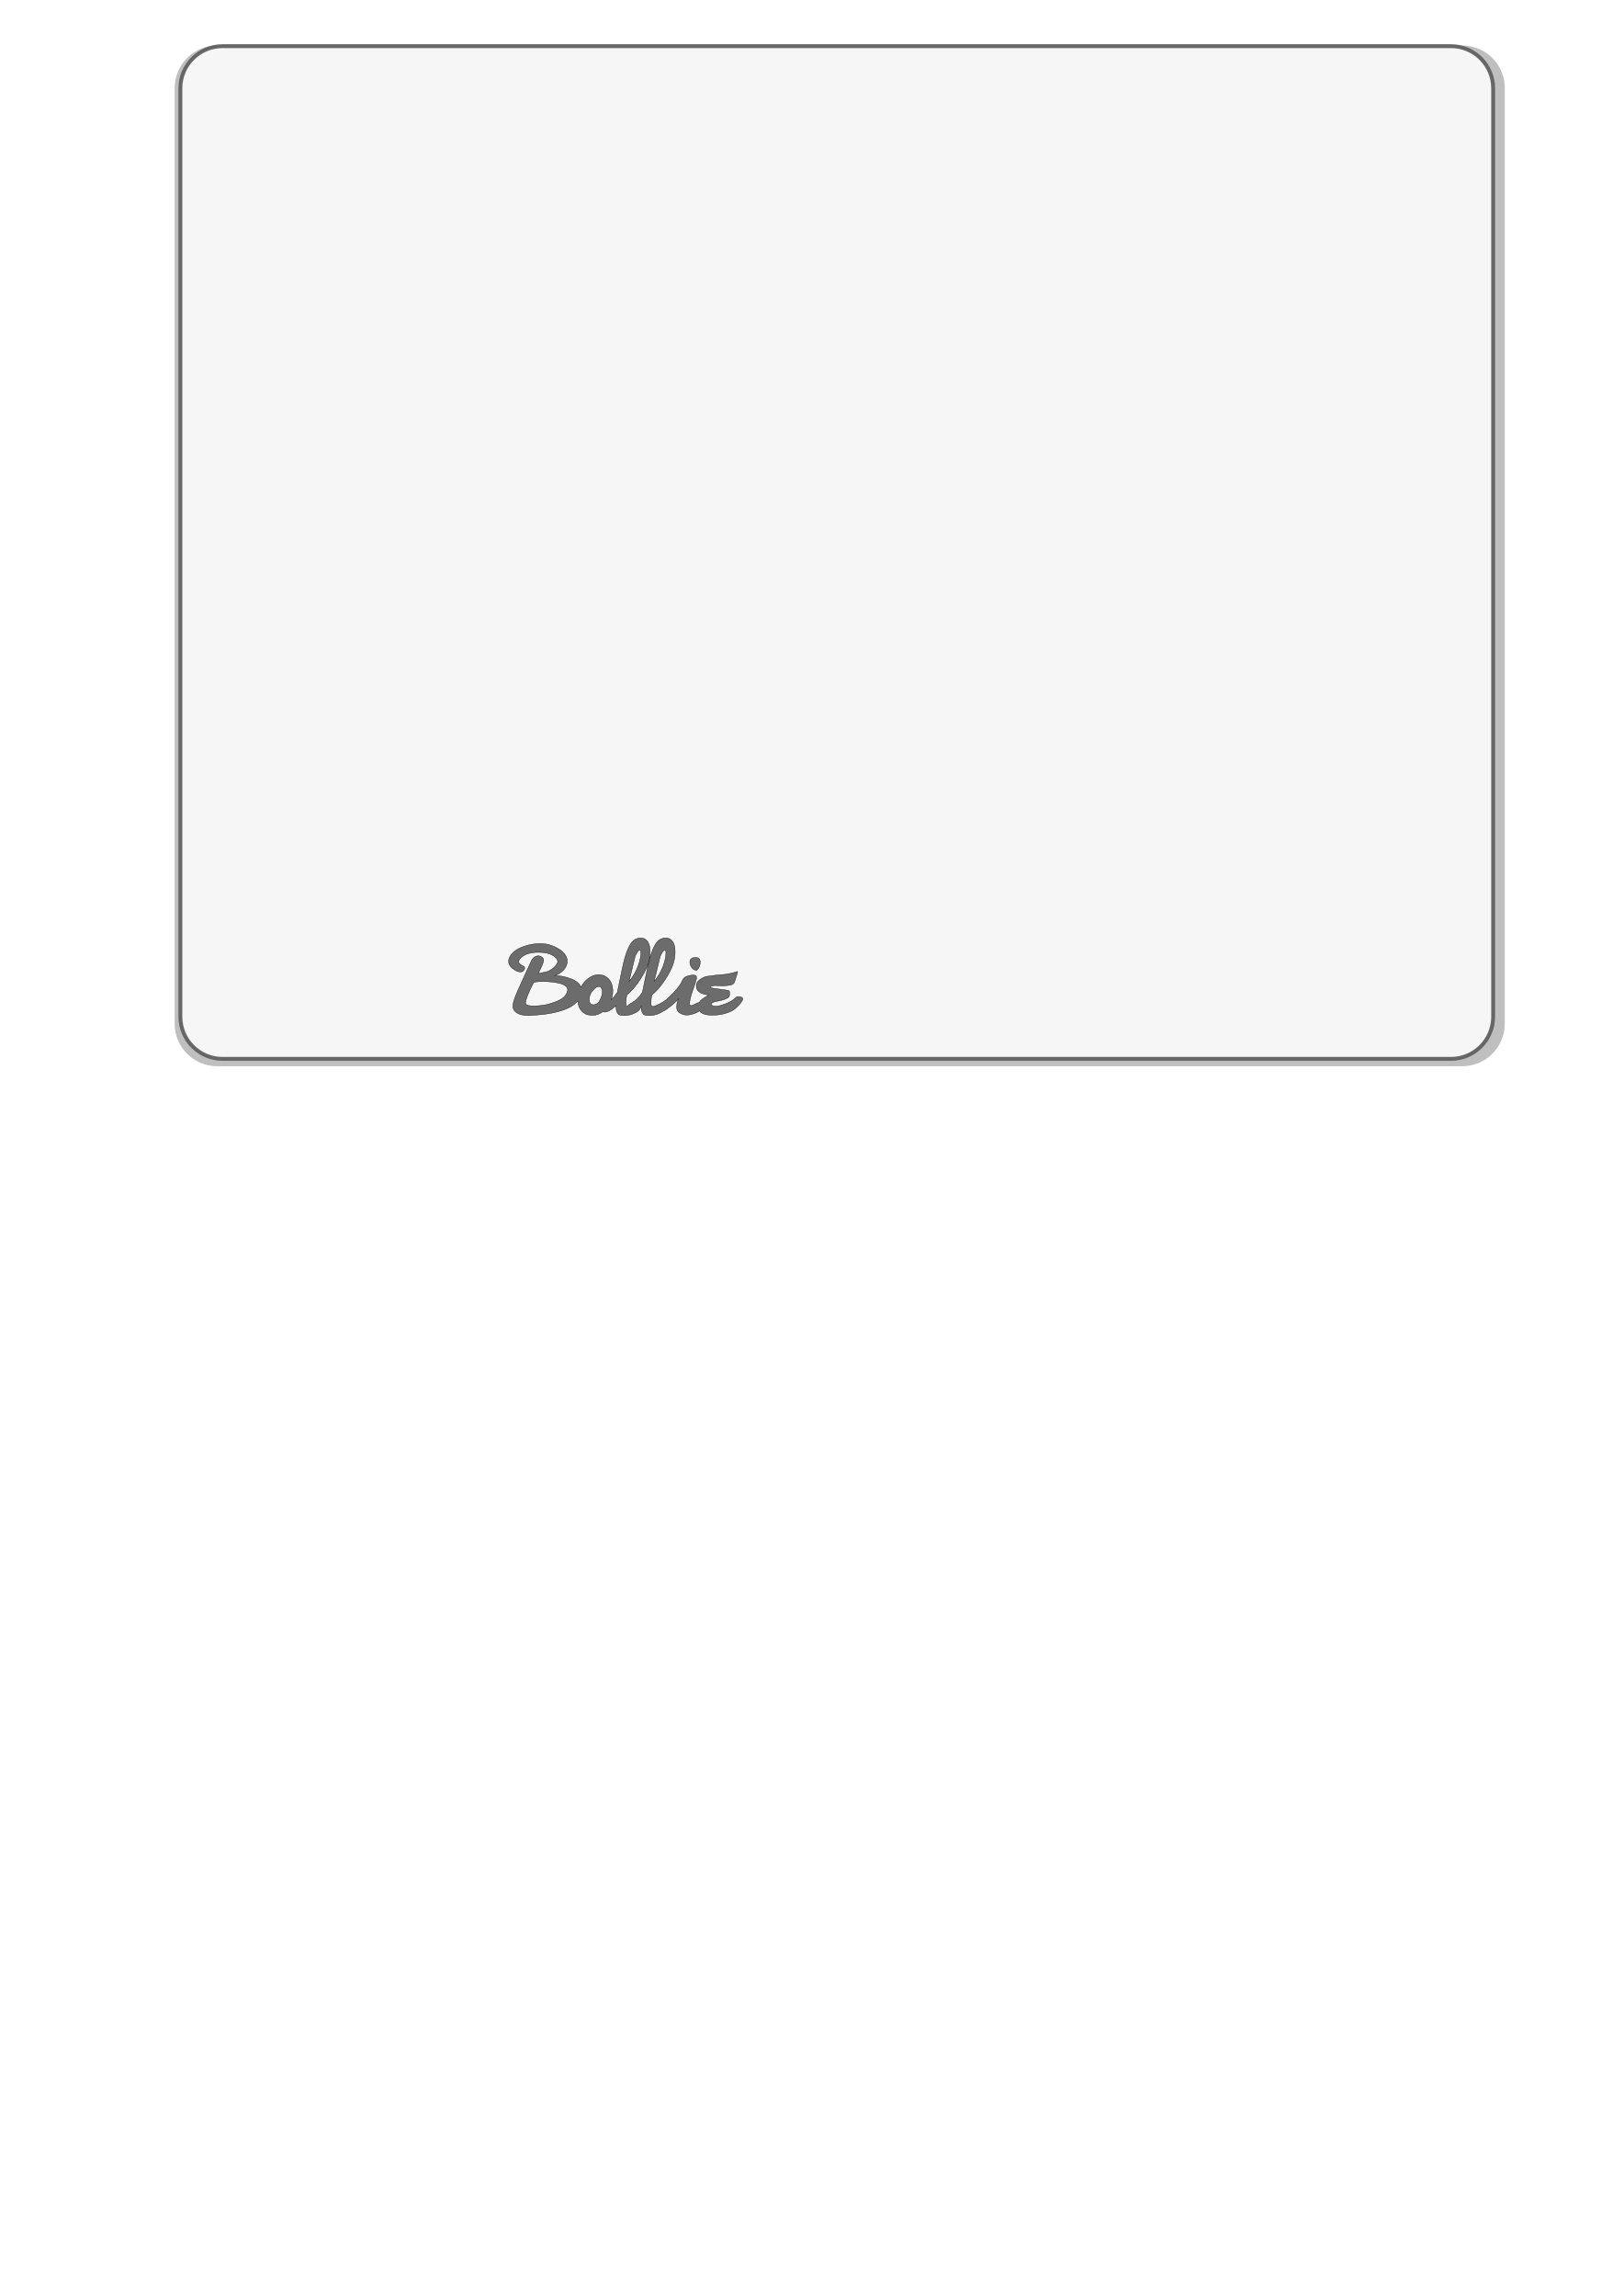
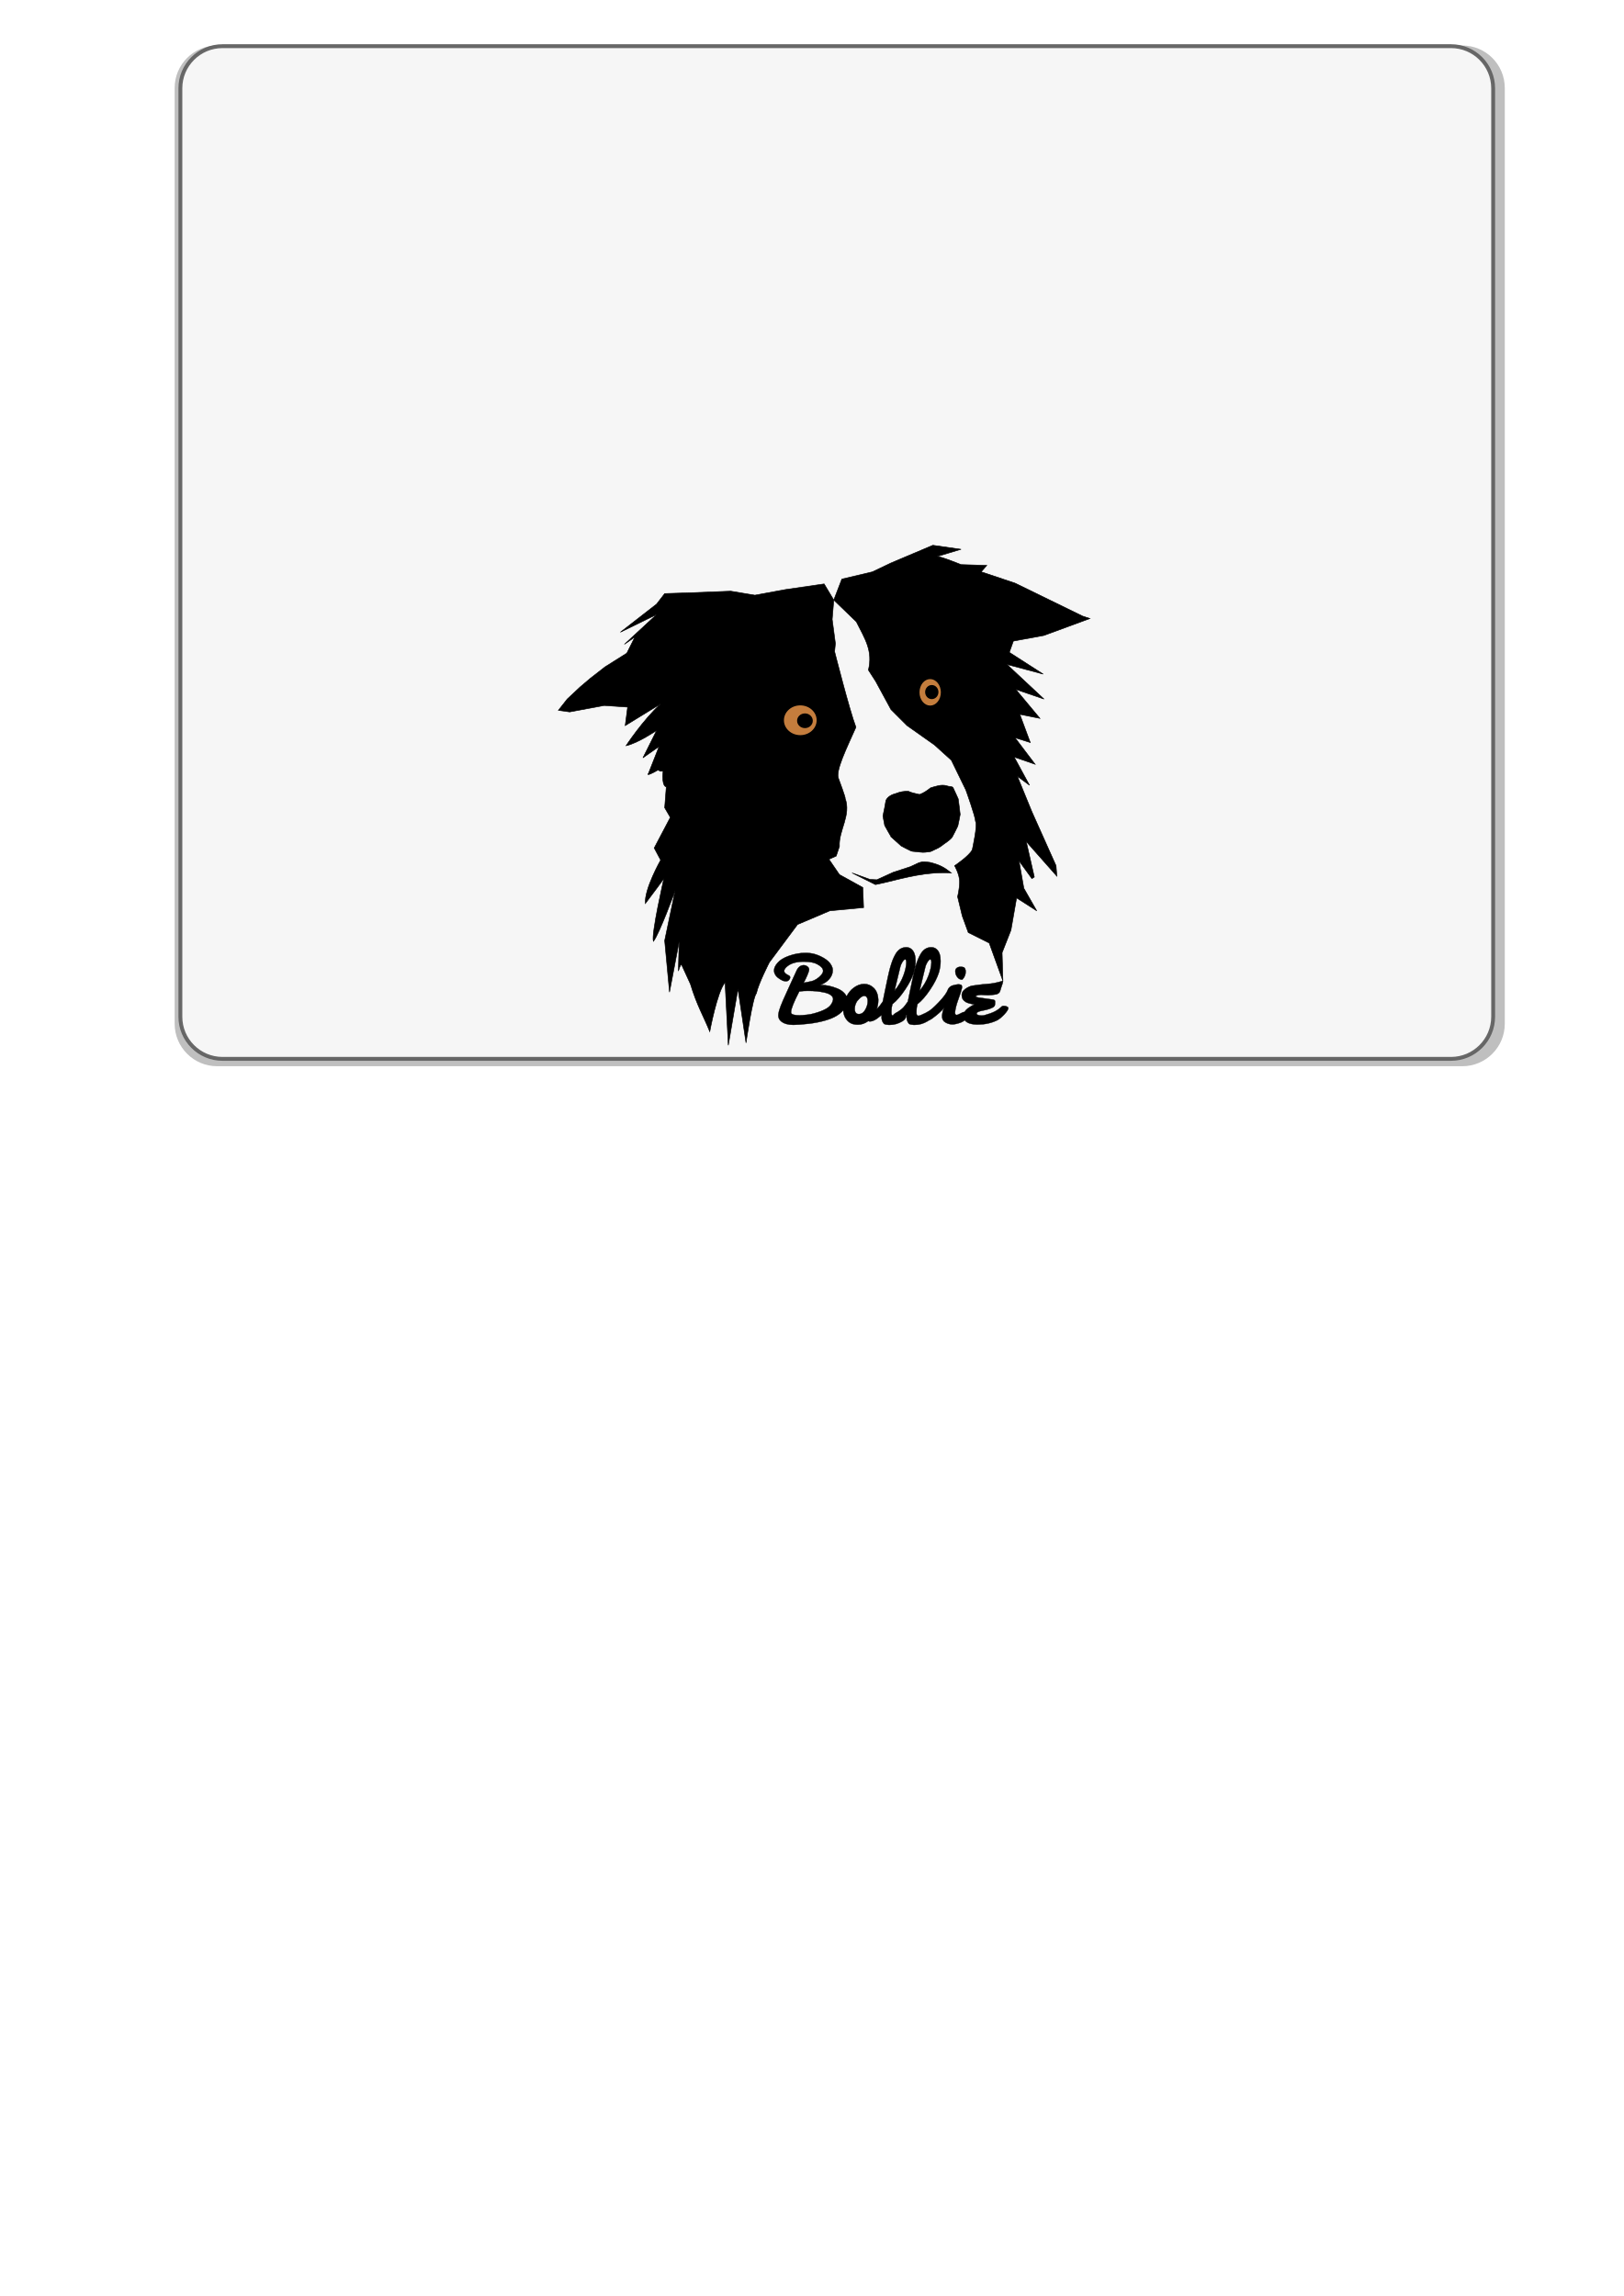
<svg xmlns="http://www.w3.org/2000/svg" width="210mm" height="297mm" viewBox="0 0 210 297" version="1.1" id="svg8">
  <defs id="defs2" />
  <g id="layer1">
    <rect style="fill:#bfbfbf;fill-opacity:1;stroke:none;stroke-width:3.702;stroke-miterlimit:4;stroke-dasharray:none;stroke-opacity:1" id="rect4504" width="172.031" height="132.036" x="22.589" y="5.886" ry="5.498" />
    <rect ry="5.455" y="5.971" x="23.329" height="130.998" width="169.786" id="rect4540" style="fill:#f6f6f6;fill-opacity:1;stroke:#616161;stroke-width:0.501;stroke-miterlimit:4;stroke-dasharray:none;stroke-opacity:0.95" />
-     <path style="font-style:normal;font-weight:normal;font-size:40px;line-height:125%;font-family:Sans;letter-spacing:0px;word-spacing:0px;fill:#6c6c6c;fill-opacity:1;stroke:#000000;stroke-width:0.045;stroke-opacity:1" d="m 82.867,121.33 c -0.558,1e-5 -1.006,0.275 -1.346,0.825 -0.154,0.259 -0.284,0.523 -0.392,0.795 -0.108,0.272 -0.219,0.608 -0.332,1.006 -0.081,0.288 -0.185,0.715 -0.31,1.285 -0.052,0.244 -0.181,0.864 -0.388,1.858 -0.035,0.169 -0.072,0.353 -0.113,0.554 -0.041,0.201 -0.072,0.353 -0.093,0.459 -0.022,0.106 -0.039,0.186 -0.05,0.239 -0.282,0.407 -0.481,0.668 -0.597,0.784 -0.048,0.051 -0.108,0.106 -0.18,0.166 0.129,-0.379 0.194,-0.759 0.194,-1.138 v -0.086 c -0.035,-0.637 -0.226,-1.129 -0.572,-1.475 -0.352,-0.352 -0.768,-0.527 -1.25,-0.527 -0.477,0 -0.938,0.171 -1.383,0.511 -0.361,0.269 -0.66,0.634 -0.899,1.095 -0.06,-0.131 -0.142,-0.255 -0.247,-0.375 -0.244,-0.279 -0.561,-0.496 -0.95,-0.65 -0.747,-0.299 -1.441,-0.449 -2.08,-0.449 -0.012,0 -0.039,0.003 -0.081,0.007 -0.042,0.004 -0.068,0.006 -0.08,0.006 0.5,-0.171 0.899,-0.429 1.198,-0.772 0.302,-0.346 0.453,-0.723 0.453,-1.133 -1e-5,-0.122 -0.012,-0.228 -0.035,-0.318 -0.134,-0.439 -0.421,-0.808 -0.859,-1.108 -0.448,-0.305 -0.928,-0.533 -1.443,-0.681 -0.355,-0.102 -0.749,-0.152 -1.182,-0.152 -0.715,1e-5 -1.423,0.125 -2.123,0.375 -0.689,0.238 -1.191,0.547 -1.508,0.928 -0.294,0.337 -0.441,0.665 -0.441,0.982 0,0.169 0.041,0.329 0.124,0.483 0.083,0.154 0.191,0.288 0.325,0.402 0.201,0.166 0.431,0.309 0.689,0.431 0.18,0.046 0.311,0.07 0.392,0.07 0.198,0 0.346,-0.074 0.445,-0.222 0.073,-0.081 0.109,-0.174 0.109,-0.279 0,-0.11 -0.062,-0.196 -0.187,-0.257 -0.392,-0.186 -0.589,-0.377 -0.589,-0.572 0,-0.192 0.151,-0.406 0.453,-0.645 0.483,-0.375 1.175,-0.562 2.079,-0.562 0.764,1e-5 1.339,0.105 1.723,0.314 0.52,0.276 0.78,0.564 0.78,0.866 0,0.012 0,0.022 0,0.031 0,0.154 -0.083,0.326 -0.248,0.515 -0.177,0.203 -0.378,0.375 -0.601,0.516 -0.224,0.141 -0.418,0.231 -0.58,0.269 -0.055,0.015 -0.237,0.054 -0.546,0.121 l -0.349,0.066 -0.195,0.061 c 0.401,-0.776 0.636,-1.33 0.706,-1.662 0.006,-0.012 0.008,-0.037 0.008,-0.078 0,-0.145 -0.071,-0.276 -0.215,-0.391 -0.144,-0.115 -0.305,-0.172 -0.483,-0.172 h -0.043 c -0.398,0.026 -0.699,0.275 -0.903,0.749 -0.125,0.296 -0.388,0.871 -0.792,1.723 -0.453,0.982 -0.764,1.666 -0.929,2.052 -0.241,0.552 -0.414,1.008 -0.519,1.366 -0.067,0.262 -0.1,0.462 -0.1,0.601 0,0.308 0.116,0.561 0.349,0.759 0.366,0.314 0.902,0.47 1.609,0.47 0.174,0 0.461,-0.014 0.859,-0.043 1.622,-0.108 2.96,-0.37 4.015,-0.785 0.558,-0.221 1.015,-0.505 1.371,-0.854 0.069,-0.067 0.133,-0.137 0.193,-0.208 0.023,0.432 0.139,0.801 0.349,1.106 0.241,0.352 0.542,0.578 0.903,0.679 0.215,0.052 0.424,0.078 0.628,0.078 0.493,0 0.944,-0.156 1.353,-0.469 0.062,0.033 0.137,0.05 0.227,0.05 0.262,0 0.574,-0.128 0.938,-0.384 l 0.572,-0.449 c -0.012,0.105 -0.018,0.193 -0.018,0.262 0,0.198 0.034,0.38 0.1,0.546 0.09,0.192 0.179,0.313 0.266,0.366 0.07,0.044 0.251,0.079 0.544,0.105 h 0.162 c 0.561,0 1.1,-0.154 1.617,-0.462 0.326,-0.209 0.488,-0.448 0.488,-0.716 0,-0.011 -6.7e-4,-0.023 -0.001,-0.035 l 0.084,-0.066 c -0.012,0.105 -0.018,0.193 -0.018,0.262 0,0.198 0.034,0.38 0.1,0.546 0.09,0.192 0.179,0.313 0.266,0.366 0.07,0.044 0.251,0.079 0.544,0.105 h 0.162 c 0.561,0 1.1,-0.154 1.617,-0.462 0.039,-0.025 0.076,-0.051 0.11,-0.077 0.161,-0.062 0.333,-0.159 0.518,-0.29 0.666,-0.482 1.188,-0.948 1.565,-1.395 -0.148,0.221 -0.244,0.55 -0.287,0.986 l -0.004,0.043 c -0.003,0.032 -0.004,0.055 -0.004,0.07 0,0.384 0.147,0.655 0.444,0.815 0.288,0.166 0.589,0.248 0.903,0.248 0.25,0 0.599,-0.076 1.046,-0.23 0.184,-0.065 0.366,-0.169 0.544,-0.311 0.276,0.372 0.838,0.559 1.687,0.559 0.91,0 1.742,-0.182 2.495,-0.546 0.265,-0.134 0.571,-0.383 0.919,-0.749 0.352,-0.378 0.527,-0.657 0.527,-0.837 -10e-6,-0.079 -0.065,-0.146 -0.194,-0.2 -0.129,-0.054 -0.262,-0.08 -0.399,-0.08 -0.119,0 -0.202,0.023 -0.248,0.07 -0.279,0.276 -0.59,0.498 -0.933,0.668 -0.343,0.17 -0.778,0.326 -1.307,0.469 -0.122,0.029 -0.245,0.045 -0.367,0.045 -0.183,0 -0.337,-0.023 -0.462,-0.07 -0.125,-0.046 -0.187,-0.109 -0.187,-0.184 0,-0.023 0.009,-0.052 0.026,-0.086 0.017,-0.029 0.042,-0.055 0.074,-0.078 0.032,-0.023 0.072,-0.047 0.121,-0.068 0.049,-0.022 0.099,-0.041 0.146,-0.057 0.048,-0.016 0.111,-0.033 0.191,-0.052 0.08,-0.019 0.15,-0.034 0.209,-0.046 0.06,-0.012 0.142,-0.028 0.248,-0.052 0.106,-0.023 0.195,-0.043 0.265,-0.057 0.328,-0.079 0.614,-0.186 0.858,-0.322 0.11,-0.076 0.18,-0.152 0.208,-0.229 0.028,-0.077 0.041,-0.195 0.041,-0.352 v -0.195 c -10e-6,-0.113 -0.099,-0.188 -0.3,-0.223 -0.273,-0.049 -0.574,-0.091 -0.903,-0.126 -0.36,-0.041 -0.676,-0.086 -0.946,-0.135 -0.233,-0.044 -0.349,-0.095 -0.349,-0.153 0,-0.023 0.019,-0.046 0.06,-0.07 0.183,-0.084 0.392,-0.126 0.628,-0.126 0.046,1e-5 0.19,0.01 0.428,0.031 0.273,0.012 0.437,0.017 0.493,0.017 0.108,0 0.256,-0.01 0.445,-0.031 l 0.409,-0.052 c 0.157,-0.017 0.271,-0.045 0.34,-0.08 0.169,-0.09 0.28,-0.2 0.332,-0.331 0.02,-0.084 0.071,-0.248 0.152,-0.492 0.105,-0.311 0.164,-0.491 0.179,-0.537 0.046,-0.163 0.07,-0.262 0.07,-0.3 0,-0.023 -0.005,-0.035 -0.017,-0.035 h -0.01 c -0.727,0.233 -1.393,0.366 -2.001,0.4 -0.326,0.02 -0.556,0.041 -0.689,0.061 l -0.649,0.082 c -0.305,0.032 -0.535,0.064 -0.689,0.096 -0.157,0.038 -0.338,0.11 -0.541,0.218 -0.203,0.108 -0.378,0.241 -0.523,0.398 -0.154,0.163 -0.23,0.363 -0.23,0.601 0,0.384 0.173,0.677 0.519,0.88 0.169,0.11 0.507,0.213 1.016,0.306 l 0.109,0.026 h -0.008 c -0.244,0.087 -0.528,0.251 -0.851,0.493 -0.171,0.128 -0.311,0.278 -0.419,0.451 -0.001,0.002 -0.002,0.004 -0.003,0.006 -0.152,0.013 -0.341,0.085 -0.566,0.219 -0.215,0.119 -0.368,0.179 -0.458,0.179 -0.142,0 -0.213,-0.111 -0.213,-0.335 0.061,-0.512 0.203,-1.068 0.427,-1.67 0.247,-0.674 0.402,-1.16 0.466,-1.457 0.012,-0.081 0.018,-0.132 0.018,-0.152 0,-0.177 -0.059,-0.279 -0.179,-0.306 -0.096,-0.029 -0.205,-0.043 -0.324,-0.043 -0.11,0 -0.348,0.048 -0.714,0.144 l -0.123,0.052 c -0.093,0.035 -0.189,0.1 -0.287,0.193 -0.099,0.093 -0.167,0.196 -0.205,0.31 -0.137,0.395 -0.532,0.937 -1.186,1.625 -0.642,0.677 -1.131,1.093 -1.465,1.247 -0.09,0.044 -0.172,0.09 -0.246,0.137 -0.067,0.028 -0.137,0.061 -0.216,0.099 -0.291,0.142 -0.478,0.223 -0.562,0.24 -0.017,0.003 -0.037,0.005 -0.059,0.008 -0.022,0.003 -0.039,0.006 -0.05,0.007 -0.012,0.002 -0.021,0.001 -0.026,0.001 -0.148,0 -0.231,-0.105 -0.248,-0.314 v -0.3 c 0,-0.282 0.041,-0.578 0.126,-0.886 0.555,-0.439 1.104,-1.067 1.645,-1.884 0.541,-0.805 0.915,-1.54 1.125,-2.206 0.148,-0.512 0.222,-1.009 0.222,-1.491 -1e-5,-0.352 -0.043,-0.658 -0.128,-0.919 -0.086,-0.262 -0.22,-0.47 -0.403,-0.624 -0.183,-0.154 -0.408,-0.233 -0.675,-0.236 -0.558,1e-5 -1.008,0.275 -1.348,0.825 -0.154,0.259 -0.284,0.523 -0.392,0.795 -0.108,0.272 -0.219,0.608 -0.332,1.006 -0.081,0.288 -0.185,0.715 -0.31,1.285 -0.052,0.244 -0.181,0.864 -0.388,1.858 -0.035,0.169 -0.072,0.353 -0.113,0.554 -0.041,0.201 -0.072,0.353 -0.093,0.459 -0.022,0.106 -0.039,0.186 -0.05,0.239 -0.282,0.407 -0.481,0.668 -0.597,0.784 -0.128,0.137 -0.344,0.307 -0.646,0.511 -0.003,0 -0.097,0.053 -0.283,0.16 -0.041,0.02 -0.092,0.054 -0.156,0.099 -0.064,0.045 -0.11,0.082 -0.14,0.114 -0.053,0.053 -0.097,0.106 -0.131,0.159 -0.101,-0.031 -0.159,-0.132 -0.173,-0.303 v -0.3 c 0,-0.282 0.041,-0.578 0.126,-0.886 0.555,-0.439 1.103,-1.067 1.644,-1.884 0.541,-0.805 0.917,-1.54 1.126,-2.206 0.148,-0.512 0.222,-1.009 0.222,-1.491 -1e-5,-0.352 -0.043,-0.658 -0.128,-0.919 -0.086,-0.262 -0.22,-0.47 -0.403,-0.624 -0.183,-0.154 -0.409,-0.233 -0.677,-0.236 z m -0.13,1.565 c 0.09,1e-5 0.139,0.119 0.148,0.357 v 0.026 c 0,0.459 -0.125,1.03 -0.375,1.713 -0.253,0.686 -0.637,1.342 -1.151,1.967 l 0.751,-3.108 c 0.044,-0.183 0.133,-0.389 0.269,-0.615 0.145,-0.227 0.266,-0.34 0.359,-0.34 z m 3.242,0 c 0.09,1e-5 0.139,0.119 0.148,0.357 v 0.026 c -1e-5,0.459 -0.125,1.03 -0.375,1.713 -0.253,0.686 -0.637,1.342 -1.151,1.967 l 0.751,-3.108 c 0.044,-0.183 0.134,-0.389 0.271,-0.615 0.145,-0.227 0.264,-0.34 0.357,-0.34 z m 3.95,0.956 c -0.198,1e-5 -0.362,0.045 -0.493,0.137 -0.131,0.092 -0.202,0.216 -0.213,0.373 v 0.088 c -1e-5,0.267 0.084,0.512 0.253,0.732 0.169,0.221 0.368,0.331 0.597,0.331 h 0.053 c 0.291,-0.291 0.435,-0.633 0.435,-1.028 0,-0.16 -0.027,-0.294 -0.081,-0.402 -0.054,-0.108 -0.123,-0.167 -0.211,-0.179 -0.116,-0.035 -0.23,-0.052 -0.34,-0.052 z m -19.703,3.117 c 0.747,0 1.434,0.071 2.062,0.213 0.346,0.073 0.621,0.184 0.825,0.333 0.203,0.15 0.304,0.324 0.304,0.522 0,0.012 -0.001,0.023 -0.004,0.036 -0.003,0.013 -0.006,0.031 -0.008,0.053 -0.003,0.022 -0.005,0.04 -0.008,0.054 -0.113,0.477 -0.421,0.851 -0.921,1.125 -0.398,0.221 -0.929,0.42 -1.595,0.597 -0.201,0.061 -0.469,0.111 -0.804,0.152 -0.416,0.049 -0.758,0.075 -1.028,0.075 -0.631,0 -0.986,-0.102 -1.065,-0.306 -0.006,-0.017 -0.008,-0.054 -0.008,-0.109 0,-0.404 0.36,-1.306 1.081,-2.704 0.017,0.017 0.038,0.026 0.061,0.026 h 0.031 c 0.238,-0.046 0.597,-0.07 1.077,-0.07 z m 7.192,0.65 c 0.012,-8.4e-4 0.023,0 0.035,0 0.169,0 0.296,0.098 0.384,0.296 0.038,0.108 0.057,0.23 0.057,0.367 0,0.387 -0.109,0.764 -0.324,1.133 -0.206,0.369 -0.483,0.554 -0.832,0.554 -0.006,0 -0.061,-0.007 -0.166,-0.018 -0.238,-0.079 -0.357,-0.284 -0.357,-0.618 0,-0.305 0.059,-0.57 0.179,-0.794 0.055,-0.16 0.197,-0.35 0.427,-0.571 0.218,-0.218 0.417,-0.335 0.597,-0.349 z" id="flowRoot2985" />
+     <path style="font-style:normal;font-weight:normal;font-size:40px;line-height:125%;font-family:Sans;letter-spacing:0px;word-spacing:0px;fill:#000000;fill-opacity:1;stroke:#000000;stroke-width:0.045;stroke-opacity:1" d="m 117.199,122.537 c -0.558,1e-5 -1.006,0.275 -1.346,0.825 -0.154,0.259 -0.284,0.523 -0.392,0.795 -0.108,0.272 -0.219,0.608 -0.332,1.006 -0.081,0.288 -0.185,0.715 -0.31,1.285 -0.052,0.244 -0.181,0.864 -0.388,1.858 -0.035,0.169 -0.072,0.353 -0.113,0.554 -0.041,0.201 -0.072,0.353 -0.093,0.459 -0.022,0.106 -0.039,0.186 -0.05,0.239 -0.282,0.407 -0.481,0.668 -0.597,0.784 -0.048,0.051 -0.108,0.106 -0.18,0.166 0.129,-0.379 0.194,-0.759 0.194,-1.138 v -0.086 c -0.035,-0.637 -0.226,-1.129 -0.572,-1.475 -0.352,-0.352 -0.768,-0.527 -1.25,-0.527 -0.477,0 -0.938,0.171 -1.383,0.511 -0.361,0.269 -0.66,0.634 -0.899,1.095 -0.06,-0.131 -0.142,-0.255 -0.247,-0.375 -0.244,-0.279 -0.561,-0.496 -0.95,-0.65 -0.747,-0.299 -1.441,-0.449 -2.08,-0.449 -0.012,0 -0.039,0.003 -0.081,0.007 -0.042,0.004 -0.068,0.006 -0.08,0.006 0.5,-0.171 0.899,-0.429 1.198,-0.772 0.302,-0.346 0.453,-0.723 0.453,-1.133 -1e-5,-0.122 -0.012,-0.228 -0.035,-0.318 -0.134,-0.439 -0.421,-0.808 -0.859,-1.108 -0.448,-0.305 -0.928,-0.533 -1.443,-0.681 -0.355,-0.102 -0.749,-0.152 -1.182,-0.152 -0.715,10e-6 -1.423,0.125 -2.123,0.375 -0.689,0.238 -1.191,0.547 -1.508,0.928 -0.294,0.337 -0.441,0.665 -0.441,0.982 0,0.169 0.041,0.329 0.124,0.483 0.083,0.154 0.191,0.288 0.325,0.402 0.201,0.166 0.431,0.309 0.689,0.431 0.18,0.046 0.311,0.07 0.392,0.07 0.198,0 0.346,-0.074 0.445,-0.222 0.073,-0.081 0.109,-0.174 0.109,-0.279 0,-0.11 -0.062,-0.196 -0.187,-0.257 -0.392,-0.186 -0.589,-0.377 -0.589,-0.572 0,-0.192 0.151,-0.406 0.453,-0.645 0.483,-0.375 1.175,-0.562 2.079,-0.562 0.764,1e-5 1.339,0.105 1.723,0.314 0.52,0.276 0.78,0.564 0.78,0.866 0,0.012 0,0.022 0,0.031 0,0.154 -0.083,0.326 -0.248,0.515 -0.177,0.203 -0.378,0.375 -0.601,0.516 -0.224,0.141 -0.418,0.231 -0.58,0.269 -0.055,0.015 -0.237,0.054 -0.546,0.121 l -0.349,0.066 -0.195,0.061 c 0.401,-0.776 0.636,-1.33 0.706,-1.662 0.006,-0.012 0.008,-0.037 0.008,-0.078 0,-0.145 -0.071,-0.276 -0.215,-0.391 -0.144,-0.115 -0.305,-0.172 -0.483,-0.172 h -0.043 c -0.398,0.026 -0.699,0.275 -0.903,0.749 -0.125,0.296 -0.388,0.871 -0.792,1.723 -0.453,0.982 -0.764,1.666 -0.929,2.052 -0.241,0.552 -0.414,1.008 -0.519,1.366 -0.067,0.262 -0.1,0.462 -0.1,0.601 0,0.308 0.116,0.561 0.349,0.759 0.366,0.314 0.902,0.47 1.609,0.47 0.174,0 0.461,-0.014 0.859,-0.043 1.622,-0.108 2.96,-0.37 4.015,-0.785 0.558,-0.221 1.015,-0.505 1.371,-0.854 0.069,-0.067 0.133,-0.137 0.193,-0.208 0.023,0.432 0.139,0.801 0.349,1.106 0.241,0.352 0.542,0.578 0.903,0.679 0.215,0.052 0.424,0.078 0.628,0.078 0.493,0 0.944,-0.156 1.353,-0.469 0.062,0.033 0.137,0.05 0.227,0.05 0.262,0 0.574,-0.128 0.938,-0.384 l 0.572,-0.449 c -0.012,0.105 -0.018,0.193 -0.018,0.262 0,0.198 0.034,0.38 0.1,0.546 0.09,0.192 0.179,0.313 0.266,0.366 0.07,0.044 0.251,0.079 0.544,0.105 h 0.162 c 0.561,0 1.1,-0.154 1.617,-0.462 0.326,-0.209 0.488,-0.448 0.488,-0.716 0,-0.011 -6.7e-4,-0.023 -0.001,-0.035 l 0.084,-0.066 c -0.012,0.105 -0.018,0.193 -0.018,0.262 0,0.198 0.034,0.38 0.1,0.546 0.09,0.192 0.179,0.313 0.266,0.366 0.07,0.044 0.251,0.079 0.544,0.105 h 0.162 c 0.561,0 1.1,-0.154 1.617,-0.462 0.039,-0.025 0.076,-0.051 0.11,-0.077 0.161,-0.062 0.333,-0.159 0.518,-0.29 0.666,-0.482 1.188,-0.948 1.565,-1.395 -0.148,0.221 -0.244,0.55 -0.287,0.986 l -0.004,0.043 c -0.003,0.032 -0.004,0.055 -0.004,0.07 0,0.384 0.147,0.655 0.444,0.815 0.288,0.166 0.589,0.248 0.903,0.248 0.25,0 0.599,-0.076 1.046,-0.23 0.184,-0.065 0.366,-0.169 0.544,-0.311 0.276,0.372 0.838,0.559 1.687,0.559 0.91,0 1.742,-0.182 2.495,-0.546 0.265,-0.134 0.571,-0.383 0.919,-0.749 0.352,-0.378 0.527,-0.657 0.527,-0.837 -1e-5,-0.079 -0.065,-0.146 -0.194,-0.2 -0.129,-0.054 -0.262,-0.08 -0.399,-0.08 -0.119,0 -0.202,0.023 -0.248,0.07 -0.279,0.276 -0.59,0.498 -0.933,0.668 -0.343,0.17 -0.778,0.326 -1.307,0.469 -0.122,0.029 -0.245,0.045 -0.367,0.045 -0.183,0 -0.337,-0.023 -0.462,-0.07 -0.125,-0.046 -0.187,-0.109 -0.187,-0.184 0,-0.023 0.009,-0.052 0.026,-0.086 0.017,-0.029 0.042,-0.055 0.074,-0.078 0.032,-0.023 0.072,-0.047 0.121,-0.068 0.049,-0.022 0.099,-0.041 0.146,-0.057 0.048,-0.016 0.111,-0.033 0.191,-0.052 0.08,-0.019 0.15,-0.034 0.209,-0.046 0.06,-0.012 0.142,-0.028 0.248,-0.052 0.106,-0.023 0.195,-0.043 0.265,-0.057 0.328,-0.079 0.614,-0.186 0.858,-0.322 0.11,-0.076 0.18,-0.152 0.208,-0.229 0.028,-0.077 0.041,-0.195 0.041,-0.352 v -0.195 c -1e-5,-0.113 -0.099,-0.188 -0.3,-0.223 -0.273,-0.049 -0.574,-0.091 -0.903,-0.126 -0.36,-0.041 -0.676,-0.086 -0.946,-0.135 -0.233,-0.044 -0.349,-0.095 -0.349,-0.153 0,-0.023 0.019,-0.046 0.06,-0.07 0.183,-0.084 0.392,-0.126 0.628,-0.126 0.046,1e-5 0.19,0.01 0.428,0.031 0.273,0.012 0.437,0.017 0.493,0.017 0.108,0 0.256,-0.01 0.445,-0.031 l 0.409,-0.052 c 0.157,-0.017 0.271,-0.045 0.34,-0.08 0.169,-0.09 0.28,-0.2 0.332,-0.331 0.02,-0.084 0.071,-0.248 0.152,-0.492 0.105,-0.311 0.164,-0.491 0.179,-0.537 0.046,-0.163 0.07,-0.262 0.07,-0.3 0,-0.023 -0.005,-0.035 -0.017,-0.035 h -0.01 c -0.727,0.233 -1.393,0.366 -2.001,0.4 -0.326,0.02 -0.556,0.041 -0.689,0.061 l -0.649,0.082 c -0.305,0.032 -0.535,0.064 -0.689,0.096 -0.157,0.038 -0.338,0.11 -0.541,0.218 -0.203,0.108 -0.378,0.241 -0.523,0.398 -0.154,0.163 -0.23,0.363 -0.23,0.601 0,0.384 0.173,0.677 0.519,0.88 0.169,0.11 0.507,0.213 1.016,0.306 l 0.109,0.026 h -0.008 c -0.244,0.087 -0.528,0.251 -0.851,0.493 -0.171,0.128 -0.311,0.278 -0.419,0.451 -10e-4,0.002 -0.002,0.004 -0.003,0.006 -0.152,0.013 -0.341,0.085 -0.566,0.219 -0.215,0.119 -0.368,0.179 -0.458,0.179 -0.142,0 -0.213,-0.111 -0.213,-0.335 0.061,-0.512 0.203,-1.068 0.427,-1.67 0.247,-0.674 0.402,-1.16 0.466,-1.457 0.012,-0.081 0.018,-0.132 0.018,-0.152 0,-0.177 -0.059,-0.279 -0.179,-0.306 -0.096,-0.029 -0.205,-0.043 -0.324,-0.043 -0.11,0 -0.348,0.048 -0.714,0.144 l -0.123,0.052 c -0.093,0.035 -0.189,0.1 -0.287,0.193 -0.099,0.093 -0.167,0.196 -0.205,0.31 -0.137,0.395 -0.532,0.937 -1.186,1.625 -0.642,0.677 -1.131,1.093 -1.465,1.247 -0.09,0.044 -0.172,0.09 -0.246,0.137 -0.067,0.028 -0.137,0.061 -0.216,0.099 -0.291,0.142 -0.478,0.223 -0.562,0.24 -0.017,0.003 -0.037,0.005 -0.059,0.008 -0.022,0.003 -0.039,0.006 -0.05,0.007 -0.012,0.002 -0.021,0.001 -0.026,0.001 -0.148,0 -0.231,-0.105 -0.248,-0.314 v -0.3 c 0,-0.282 0.041,-0.578 0.126,-0.886 0.555,-0.439 1.104,-1.067 1.645,-1.884 0.541,-0.805 0.915,-1.54 1.125,-2.206 0.148,-0.512 0.222,-1.009 0.222,-1.491 -1e-5,-0.352 -0.043,-0.658 -0.128,-0.919 -0.086,-0.262 -0.22,-0.47 -0.403,-0.624 -0.183,-0.154 -0.408,-0.233 -0.675,-0.236 -0.558,1e-5 -1.008,0.275 -1.348,0.825 -0.154,0.259 -0.284,0.523 -0.392,0.795 -0.108,0.272 -0.219,0.608 -0.332,1.006 -0.081,0.288 -0.185,0.715 -0.31,1.285 -0.052,0.244 -0.181,0.864 -0.388,1.858 -0.035,0.169 -0.072,0.353 -0.113,0.554 -0.041,0.201 -0.072,0.353 -0.093,0.459 -0.022,0.106 -0.039,0.186 -0.05,0.239 -0.282,0.407 -0.481,0.668 -0.597,0.784 -0.128,0.137 -0.344,0.307 -0.646,0.511 -0.003,0 -0.097,0.053 -0.283,0.16 -0.041,0.02 -0.092,0.054 -0.156,0.099 -0.064,0.045 -0.11,0.082 -0.14,0.114 -0.053,0.053 -0.097,0.106 -0.131,0.159 -0.101,-0.031 -0.159,-0.132 -0.173,-0.303 v -0.3 c 0,-0.282 0.041,-0.578 0.126,-0.886 0.555,-0.439 1.103,-1.067 1.644,-1.884 0.541,-0.805 0.917,-1.54 1.126,-2.206 0.148,-0.512 0.222,-1.009 0.222,-1.491 -1e-5,-0.352 -0.043,-0.658 -0.128,-0.919 -0.086,-0.262 -0.22,-0.47 -0.403,-0.624 -0.183,-0.154 -0.409,-0.233 -0.677,-0.236 z m -0.13,1.565 c 0.09,1e-5 0.139,0.119 0.148,0.357 v 0.026 c 0,0.459 -0.125,1.03 -0.375,1.713 -0.253,0.686 -0.637,1.342 -1.151,1.967 l 0.751,-3.108 c 0.044,-0.183 0.133,-0.389 0.269,-0.615 0.145,-0.227 0.266,-0.34 0.359,-0.34 z m 3.242,0 c 0.09,1e-5 0.139,0.119 0.148,0.357 v 0.026 c -1e-5,0.459 -0.125,1.03 -0.375,1.713 -0.253,0.686 -0.637,1.342 -1.151,1.967 l 0.751,-3.108 c 0.044,-0.183 0.134,-0.389 0.271,-0.615 0.145,-0.227 0.264,-0.34 0.357,-0.34 z m 3.95,0.956 c -0.198,10e-6 -0.362,0.045 -0.493,0.137 -0.131,0.092 -0.202,0.216 -0.213,0.373 v 0.088 c -1e-5,0.267 0.084,0.512 0.253,0.732 0.169,0.221 0.368,0.331 0.597,0.331 h 0.053 c 0.291,-0.291 0.435,-0.633 0.435,-1.028 0,-0.16 -0.027,-0.294 -0.081,-0.402 -0.054,-0.108 -0.123,-0.167 -0.211,-0.179 -0.116,-0.035 -0.23,-0.052 -0.34,-0.052 z m -19.703,3.117 c 0.747,0 1.434,0.071 2.062,0.213 0.346,0.073 0.621,0.184 0.825,0.333 0.203,0.15 0.304,0.324 0.304,0.522 0,0.012 -0.001,0.023 -0.004,0.036 -0.003,0.013 -0.006,0.031 -0.008,0.053 -0.003,0.022 -0.005,0.04 -0.008,0.054 -0.113,0.477 -0.421,0.851 -0.921,1.125 -0.398,0.221 -0.929,0.42 -1.595,0.597 -0.201,0.061 -0.469,0.111 -0.804,0.152 -0.416,0.049 -0.758,0.075 -1.028,0.075 -0.631,0 -0.986,-0.102 -1.065,-0.306 -0.006,-0.017 -0.008,-0.054 -0.008,-0.109 0,-0.404 0.36,-1.306 1.081,-2.704 0.017,0.017 0.038,0.026 0.061,0.026 h 0.031 c 0.238,-0.046 0.597,-0.07 1.077,-0.07 z m 7.192,0.65 c 0.012,-8.4e-4 0.023,0 0.035,0 0.169,0 0.296,0.098 0.384,0.296 0.038,0.108 0.057,0.23 0.057,0.367 0,0.387 -0.109,0.764 -0.324,1.133 -0.206,0.369 -0.483,0.554 -0.832,0.554 -0.006,0 -0.061,-0.007 -0.166,-0.018 -0.238,-0.079 -0.357,-0.284 -0.357,-0.618 0,-0.305 0.059,-0.57 0.179,-0.794 0.055,-0.16 0.197,-0.35 0.427,-0.571 0.218,-0.218 0.417,-0.335 0.597,-0.349 z" id="flowRoot2985" />
+     <g id="g5212" transform="matrix(0.2755603,0,0,0.2755603,82.23098,79.34589)">
+       <path id="path826" d="m -32.185,40.211 6.048,-5.67 4.914,-4.158 6.804,-5.292 10.205,-6.426 3.78,-7.56 -4.914,3.402 15.119,-13.985 -17.009,8.315 17.009,-13.229 3.78,-4.914 11.717,-0.378 19.277,-0.756 11.339,1.89 14.363,-2.646 18.143,-2.646 4.536,7.56 -0.756,9.071 1.512,11.339 -0.378,3.78 c 0,0 6.993,27.592 10.016,35.53 -4.347,9.827 -9.827,20.789 -8.126,24.19 0,0 3.591,9.638 3.024,9.071 3.018,8.026 -3.088,15.223 -2.646,22.679 l -1.512,4.536 v 0 l -3.402,1.512 4.914,7.182 10.961,6.048 0.378,9.449 -15.875,1.512 -15.119,6.426 -13.229,17.765 c 0,0 -5.158,10.025 -6.093,14.569 -1.737,1.737 -4.868,23.229 -4.868,23.229 l -3.78,-25.324 -4.536,26.458 -1.512,-29.482 c -3.708,4.276 -7.182,23.057 -7.182,23.057 -3.024,-7.434 -6.048,-12.318 -9.071,-22.301 l -4.158,-9.071 c -0.601,-0.301 -1.503,2.929 -1.503,2.929 l 0.369,-13.89 -4.536,23.812 -2.268,-24.19 4.914,-23.435 c 0,0 -7.371,20.222 -10.205,23.812 -1.134,-3.213 4.914,-29.482 4.914,-29.482 0,0 -4.914,6.804 -8.693,11.717 -0.567,-6.804 7.182,-20.411 7.182,-20.411 l -3.024,-5.67 7.56,-14.363 -2.646,-4.536 0.756,-9.827 c 0,0 -2.268,0.189 -1.512,-7.56 -1.257,0.774 -2.268,-0.378 -2.268,-0.378 -6.615,3.78 -4.536,1.512 -4.536,1.512 L 10.904,62.512 3.345,67.804 9.77,54.952 c 0,0 -8.882,6.048 -14.363,7.182 0,0 7.938,-12.095 16.253,-19.655 l -16.631,10.205 1.134,-8.693 -10.961,-0.756 -16.253,3.024 -5.292,-0.756 z" style="display:inline;fill:#000000;fill-opacity:1;fill-rule:evenodd;stroke:#000000;stroke-width:0.265px;stroke-linecap:butt;stroke-linejoin:miter;stroke-opacity:1" />
+       <path id="path828" d="m 119.761,-23.667 19.655,-8.315 13.229,1.89 c 0,0 -12.473,3.78 -11.339,3.402 1.134,-0.378 11.339,3.78 11.339,3.78 l 12.095,0.378 -2.646,3.024 15.875,5.292 15.497,7.56 16.253,7.938 3.402,1.134 -21.545,7.937 -14.363,2.646 -1.89,5.292 15.875,10.205 -17.009,-4.536 17.387,16.253 -13.229,-4.536 11.339,13.607 -9.449,-1.89 4.914,13.229 -7.182,-2.268 9.449,12.473 -9.827,-3.402 7.182,13.229 -5.67,-4.158 6.804,16.631 11.339,25.324 0.378,4.914 -14.363,-16.253 3.78,16.631 -1.134,0.756 -6.048,-8.315 2.268,12.851 6.048,10.583 -9.449,-6.048 -2.646,15.119 -4.158,10.583 0.378,13.229 -6.426,-17.765 -9.827,-4.914 -2.821,-7.762 -2.199,-9.09 c 0,0 0.943,-3.642 0.943,-7.044 0,-3.402 -2.348,-7.476 -2.348,-7.476 0,0 6.993,-4.677 8.315,-7.56 0,0 2.646,-11.953 1.512,-13.229 0,-2.173 -4.536,-14.741 -4.536,-14.741 l -6.804,-13.985 -7.938,-7.182 -12.851,-9.071 -7.56,-7.56 -7.182,-13.229 -3.402,-5.292 c 2.158,-9.178 -1.645,-14.63 -5.67,-22.679 l -10.583,-10.205 3.78,-9.827 14.363,-3.402 z" style="display:inline;fill:#000000;fill-opacity:1;fill-rule:evenodd;stroke:#000000;stroke-width:0.265px;stroke-linecap:butt;stroke-linejoin:miter;stroke-opacity:1" />
+       <path id="path838" d="m 119.856,104.94 c -1.004,-1.799 -2.088,-3.569 -3.042,-5.387 -0.278,-1.48 -0.555,-2.96 -0.833,-4.44 0.529,-2.445 1.029,-4.898 1.417,-7.371 0.956,-1.907 2.932,-2.752 4.846,-3.255 1.781,-0.733 3.722,-1.041 5.643,-0.997 1.655,0.803 3.517,1.07 5.292,1.512 1.926,-0.664 3.603,-1.879 5.197,-3.118 2.486,-0.726 5.11,-1.753 7.708,-0.921 1.01,0.476 2.766,-0.039 3.054,1.334 0.722,1.598 1.521,3.174 2.196,4.786 0.294,2.425 0.671,4.852 0.914,7.275 -0.386,1.816 -0.639,3.676 -1.107,5.465 -0.908,1.756 -1.7,3.584 -2.682,5.295 -1.402,1.683 -3.378,2.715 -5.062,4.082 -1.334,1.058 -2.995,1.575 -4.483,2.378 -0.952,0.511 -2.099,0.35 -3.139,0.557 -1.423,0.172 -2.851,-0.207 -4.276,-0.276 -1.009,-0.146 -2.094,-0.028 -2.967,-0.644 -1.324,-0.701 -2.727,-1.286 -4.002,-2.059 -1.558,-1.406 -3.117,-2.811 -4.675,-4.217 z" style="display:inline;fill:#000000;fill-opacity:1;fill-rule:evenodd;stroke:#000000;stroke-width:0.265px;stroke-linecap:butt;stroke-linejoin:miter;stroke-opacity:1" />
+       <path id="path840" d="m 109.934,124.878 3.201,0.162 7.617,-3.474 8.152,-2.673 4.009,-1.871 c 0,0 0.935,-0.267 1.604,-0.401 0.668,-0.134 3.608,0.267 3.608,0.267 4.636,1.194 6.405,2.178 9.974,4.943 v 0 c -11.638,-0.612 -20.727,2 -31.89,4.678 l -3.742,0.802 -10.958,-5.479 z" style="display:inline;fill:#000000;fill-opacity:1;fill-rule:evenodd;stroke:#000000;stroke-width:0.265px;stroke-linecap:butt;stroke-linejoin:miter;stroke-opacity:1" />
+       <path d="m 84.877,50.167 a 7.677,6.989 0 0 1 -7.659,6.989 7.677,6.989 0 0 1 -7.694,-6.958 7.677,6.989 0 0 1 7.625,-7.021 7.677,6.989 0 0 1 7.729,6.926" id="path4549" style="display:inline;opacity:1;fill:#c47d3d;fill-opacity:1;stroke:none;stroke-width:0.483;stroke-miterlimit:4;stroke-dasharray:none;stroke-opacity:1" />
+       <path d="m 79.507,47.346 a 3.544,2.126 0 0 1 -3.535,2.126 3.544,2.126 0 0 1 -3.552,-2.116 3.544,2.126 0 0 1 3.519,-2.136 3.544,2.126 0 0 1 3.568,2.107" id="path4551" style="display:inline;opacity:0;fill:#c47d3d;fill-opacity:1;stroke:none;stroke-width:0.529;stroke-miterlimit:4;stroke-dasharray:none;stroke-opacity:1" />
+       <path d="m 83.073,50.402 a 3.685,3.449 0 0 1 -3.677,3.449 3.685,3.449 0 0 1 -3.694,-3.433 3.685,3.449 0 0 1 3.66,-3.465 3.685,3.449 0 0 1 3.71,3.418" id="path4553" style="display:inline;opacity:1;fill:#000000;fill-opacity:1;stroke:none;stroke-width:0.247;stroke-miterlimit:4;stroke-dasharray:none;stroke-opacity:1" />
+       <path d="m 143.172,37.055 a 5.008,6.217 0 0 1 -4.997,6.217 5.008,6.217 0 0 1 -5.02,-6.189 5.008,6.217 0 0 1 4.974,-6.245 5.008,6.217 0 0 1 5.042,6.16" id="path5162" style="display:inline;opacity:1;fill:#c47d3d;fill-opacity:1;stroke:none;stroke-width:0.972;stroke-miterlimit:4;stroke-dasharray:none;stroke-opacity:1" />
+       <path d="m 142.038,36.934 a 3.118,3.307 0 0 1 -3.111,3.307 3.118,3.307 0 0 1 -3.125,-3.292 3.118,3.307 0 0 1 3.097,-3.322 3.118,3.307 0 0 1 3.139,3.277" id="path4557" style="display:inline;opacity:1;fill:#000000;fill-opacity:1;stroke:none;stroke-width:0.529;stroke-miterlimit:4;stroke-dasharray:none;stroke-opacity:1" />
+     </g>
  </g>
</svg>
